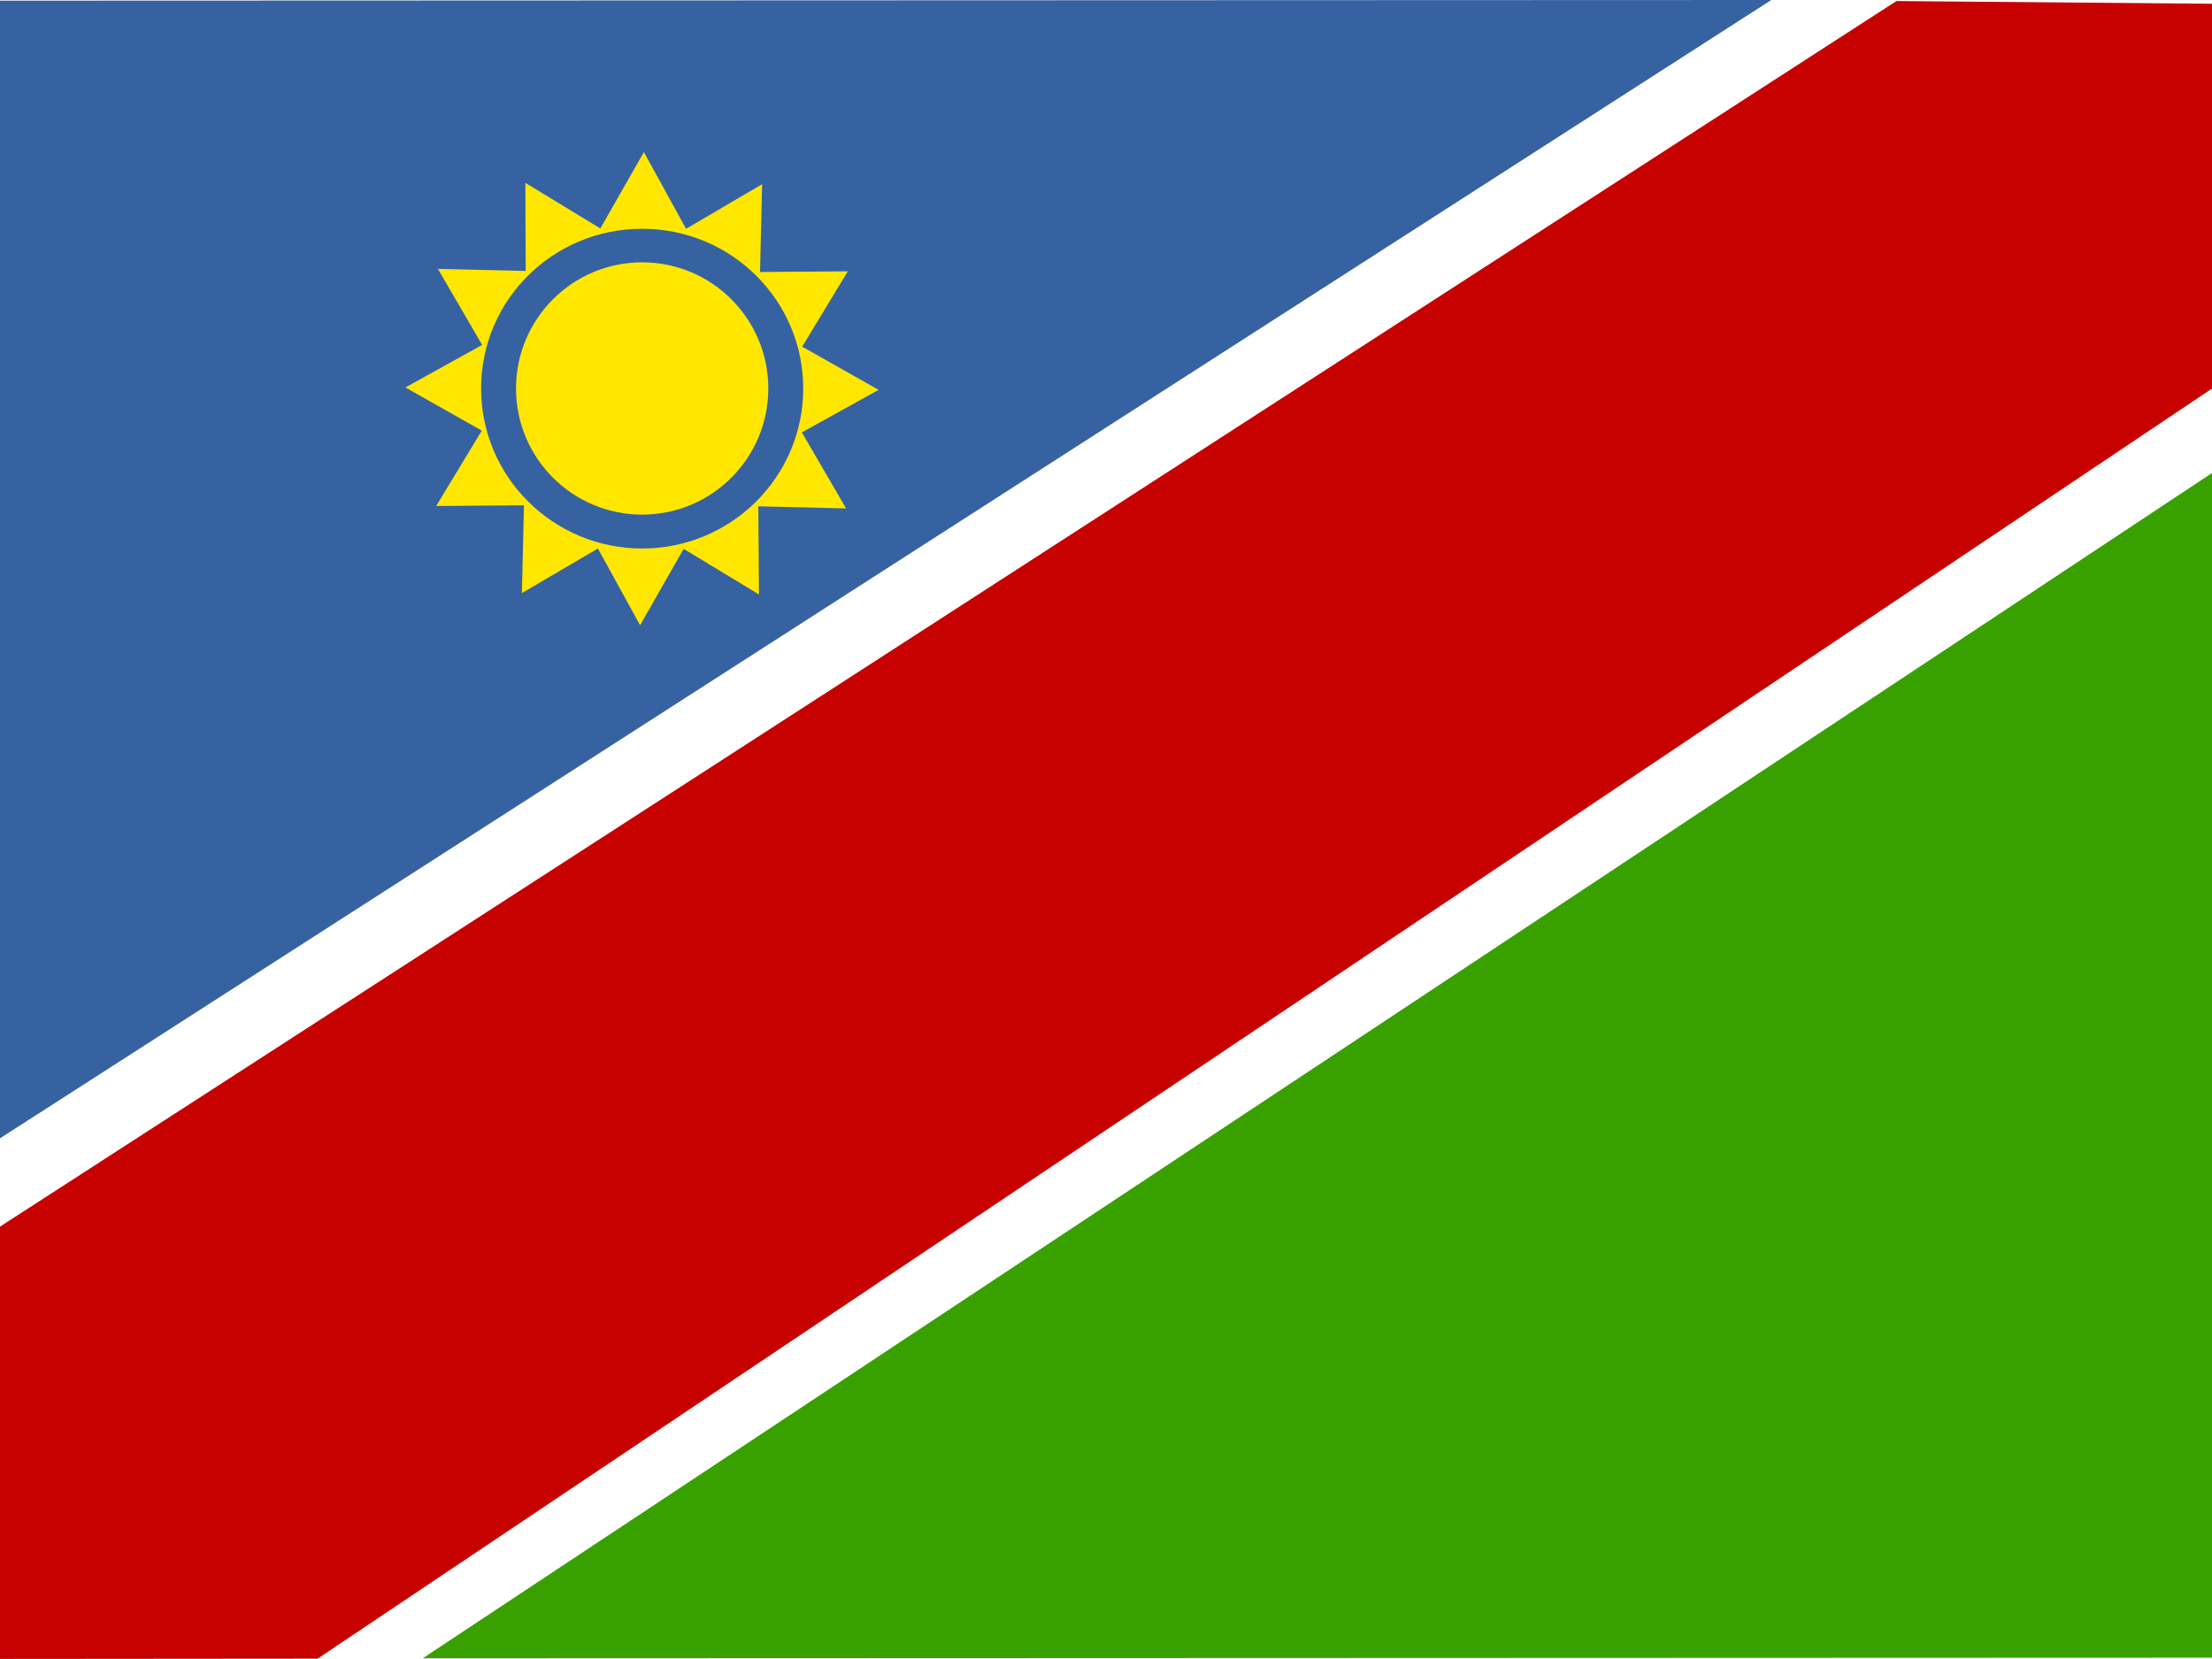
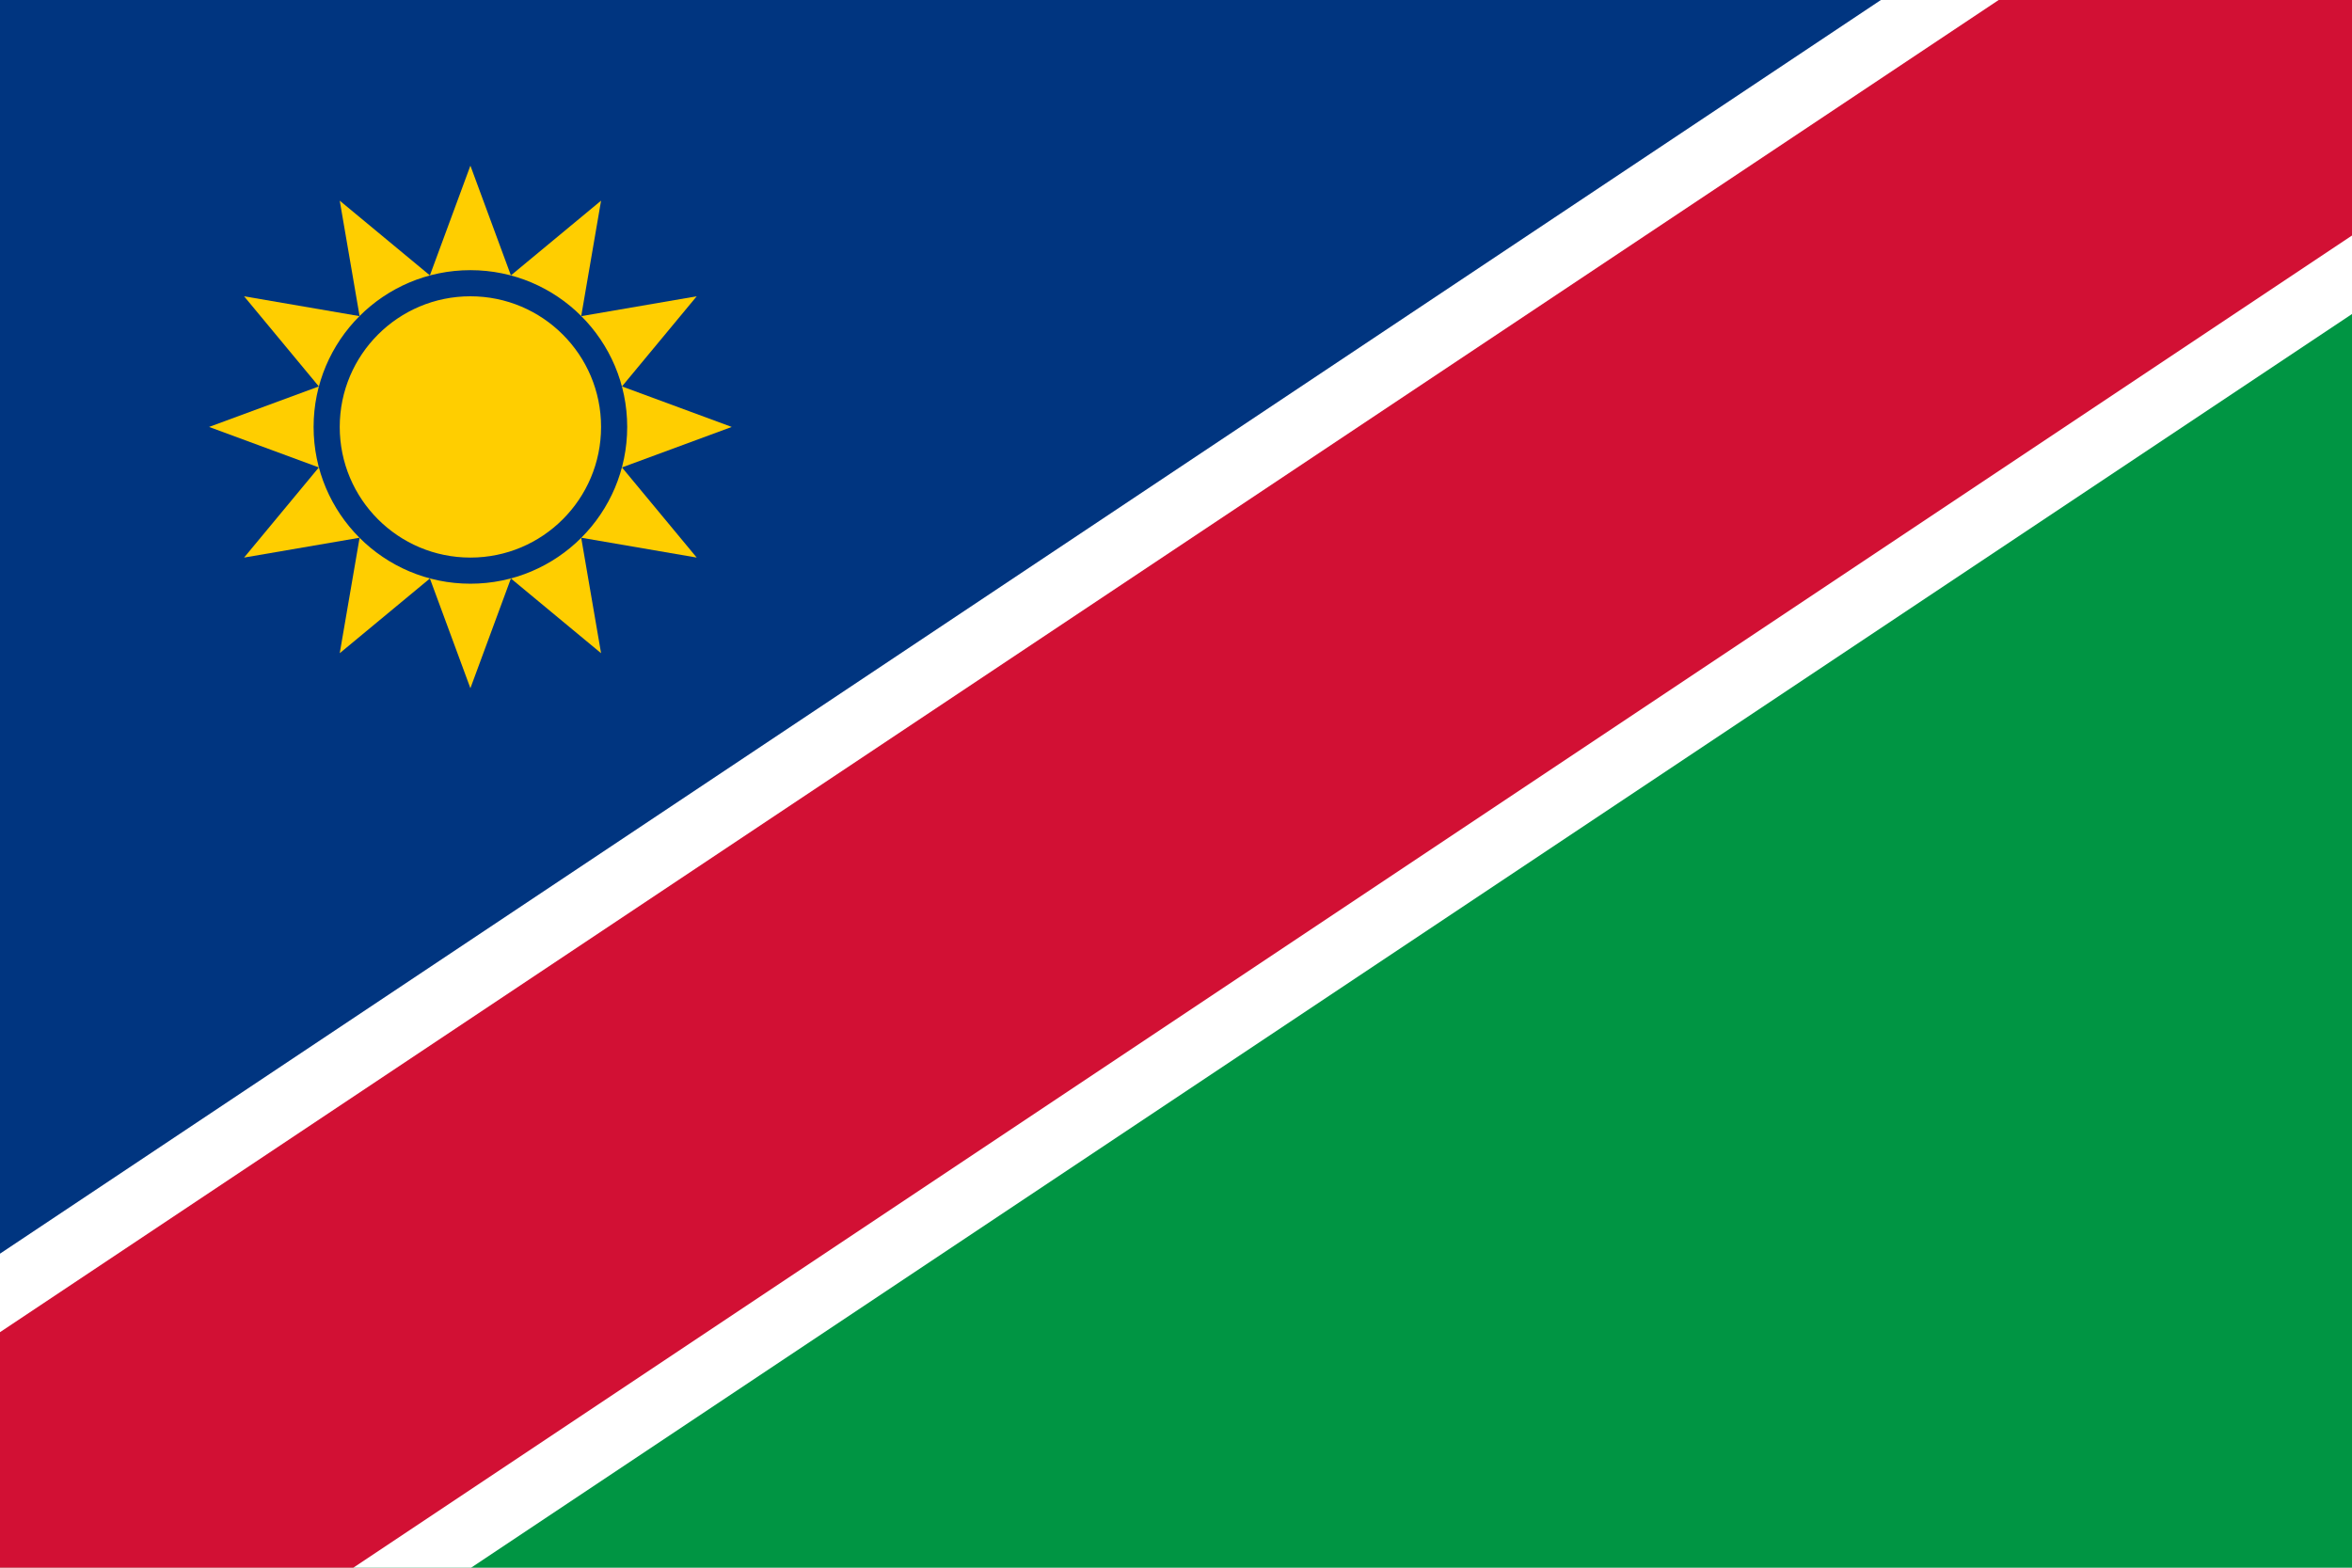
- <svg xmlns="http://www.w3.org/2000/svg" id="flag-icons-na" viewBox="0 0 640 480">
+ <svg xmlns="http://www.w3.org/2000/svg" width="600" height="400" viewBox="0 0 90 60">
  <defs>
-     <clipPath id="na-a">
-       <path fill-opacity=".7" d="M0 0h640v480H0z" />
+     <clipPath id="a">
+       <path d="M0 0h90v60H0z" />
    </clipPath>
  </defs>
-   <g fill-rule="evenodd" clip-path="url(#na-a)">
-     <path fill="#fff" d="M0 0h640v480H0z" />
-     <path fill="#3662a2" d="m-26.4.2.8 345.6L512.5 0z" />
-     <path fill="#38a100" d="M666.4 479.6 665 120.3 122.3 479.8l544-.2z" />
-     <path fill="#c70000" d="m-26 371.8.4 108.2 117.5-.1L665.4 95.4l-.7-94.1-116-1L-26 371.7z" />
-     <path fill="#ffe700" d="m219.6 172-21.8-13.2-12.6 22.1-12.2-22.2-22 12.9.6-25.4-25.4.2 13.2-21.8-22.1-12.5 22.2-12.3-12.8-22 25.4.6-.1-25.5 21.7 13.2L186.3 44l12.2 22.2 22-12.9-.6 25.4 25.4-.2-13.2 21.8 22.1 12.5-22.2 12.3 12.8 22-25.4-.6z" />
-     <path fill="#3662a2" d="M232.4 112.4c0 25.6-20.9 46.3-46.6 46.3s-46.6-20.7-46.6-46.3 20.8-46.2 46.6-46.2 46.6 20.7 46.6 46.2" />
-     <path fill="#ffe700" d="M222.3 112.4a36.5 36.5 0 1 1-73 0 36.5 36.5 0 0 1 73 0" />
+   <path fill="#003580" d="M0 60V0h90z" />
+   <path fill="#009543" d="M90 0v60H0z" />
+   <g fill="none" clip-path="url(#a)">
+     <path stroke="#fff" stroke-width="20" d="M0 60 90 0" />
+     <path stroke="#d21034" stroke-width="15" d="M0 60 90 0" />
+   </g>
+   <g fill="#ffce00" transform="translate(18 16.34)">
+     <path d="m0-10 1.55 4.2L5-8.66l-.76 4.42L8.66-5 5.8-1.55 10 0 5.8 1.55 8.66 5l-4.42-.76L5 8.66 1.55 5.8 0 10l-1.55-4.2L-5 8.66l.76-4.42-4.42.76 2.86-3.45L-10 0l4.2-1.55L-8.66-5l4.42.76L-5-8.66l3.45 2.86z" />
+     <circle r="5.5" stroke="#003580" />
  </g>
</svg>
